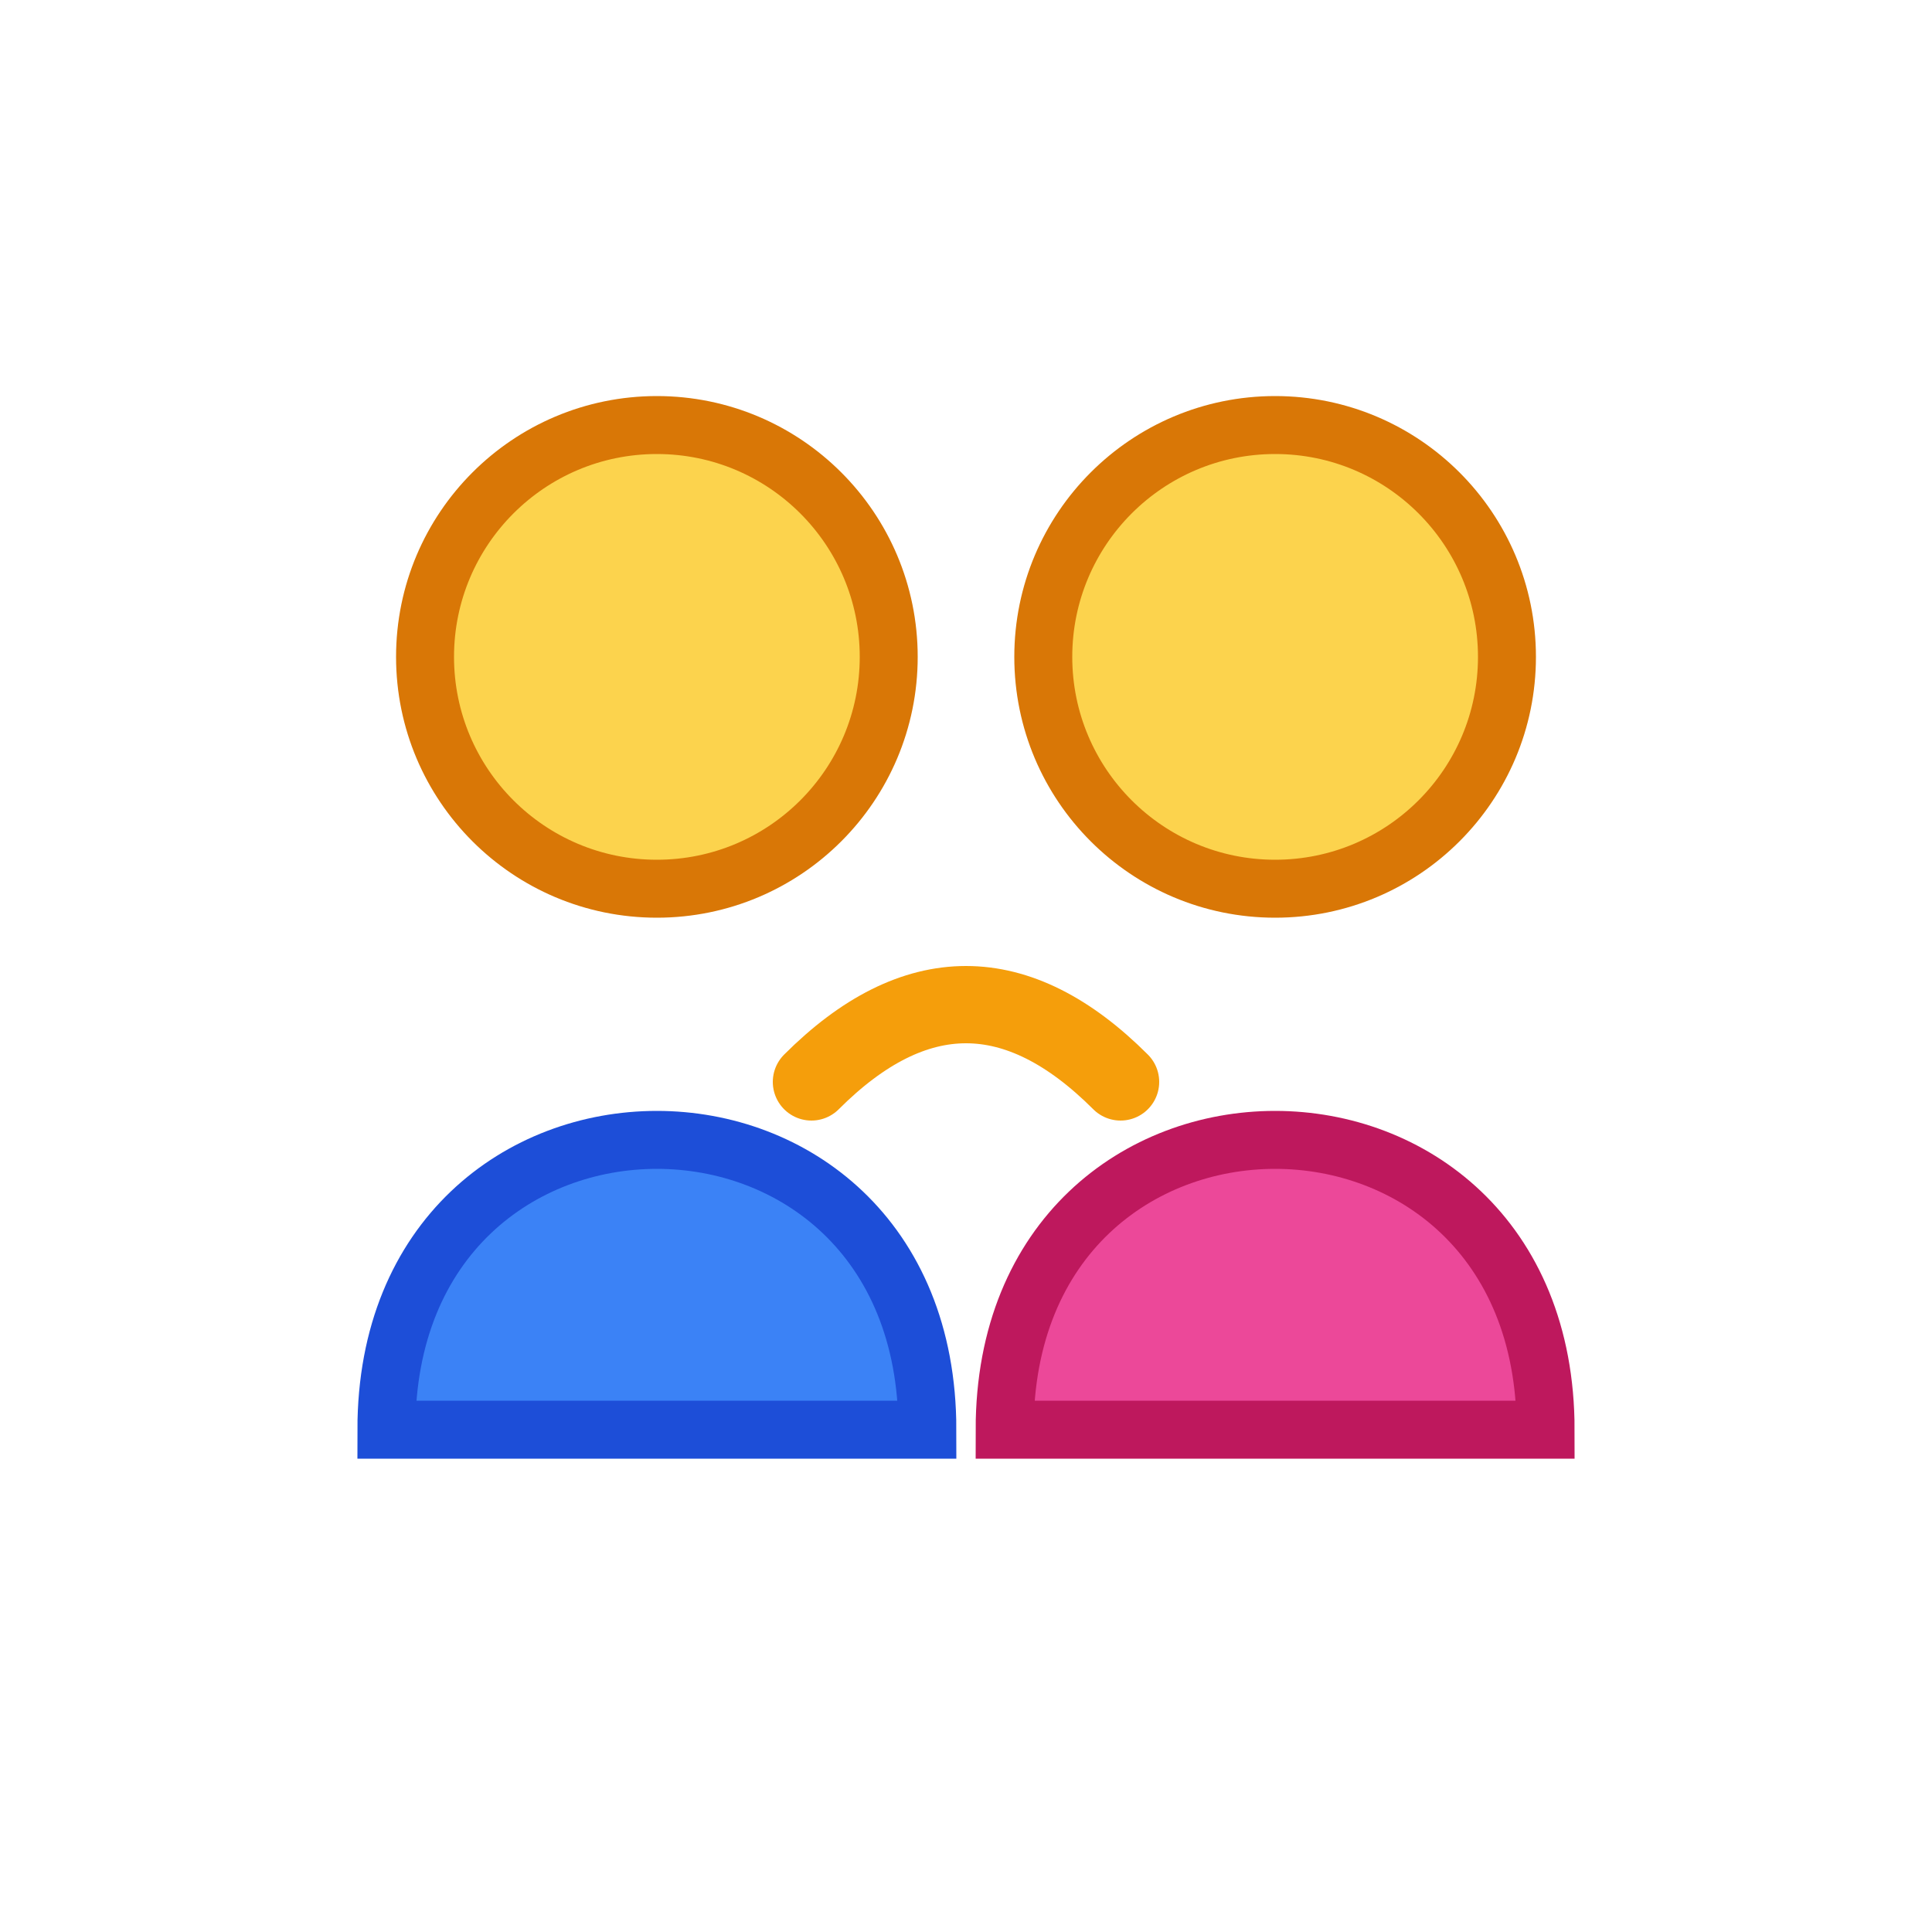
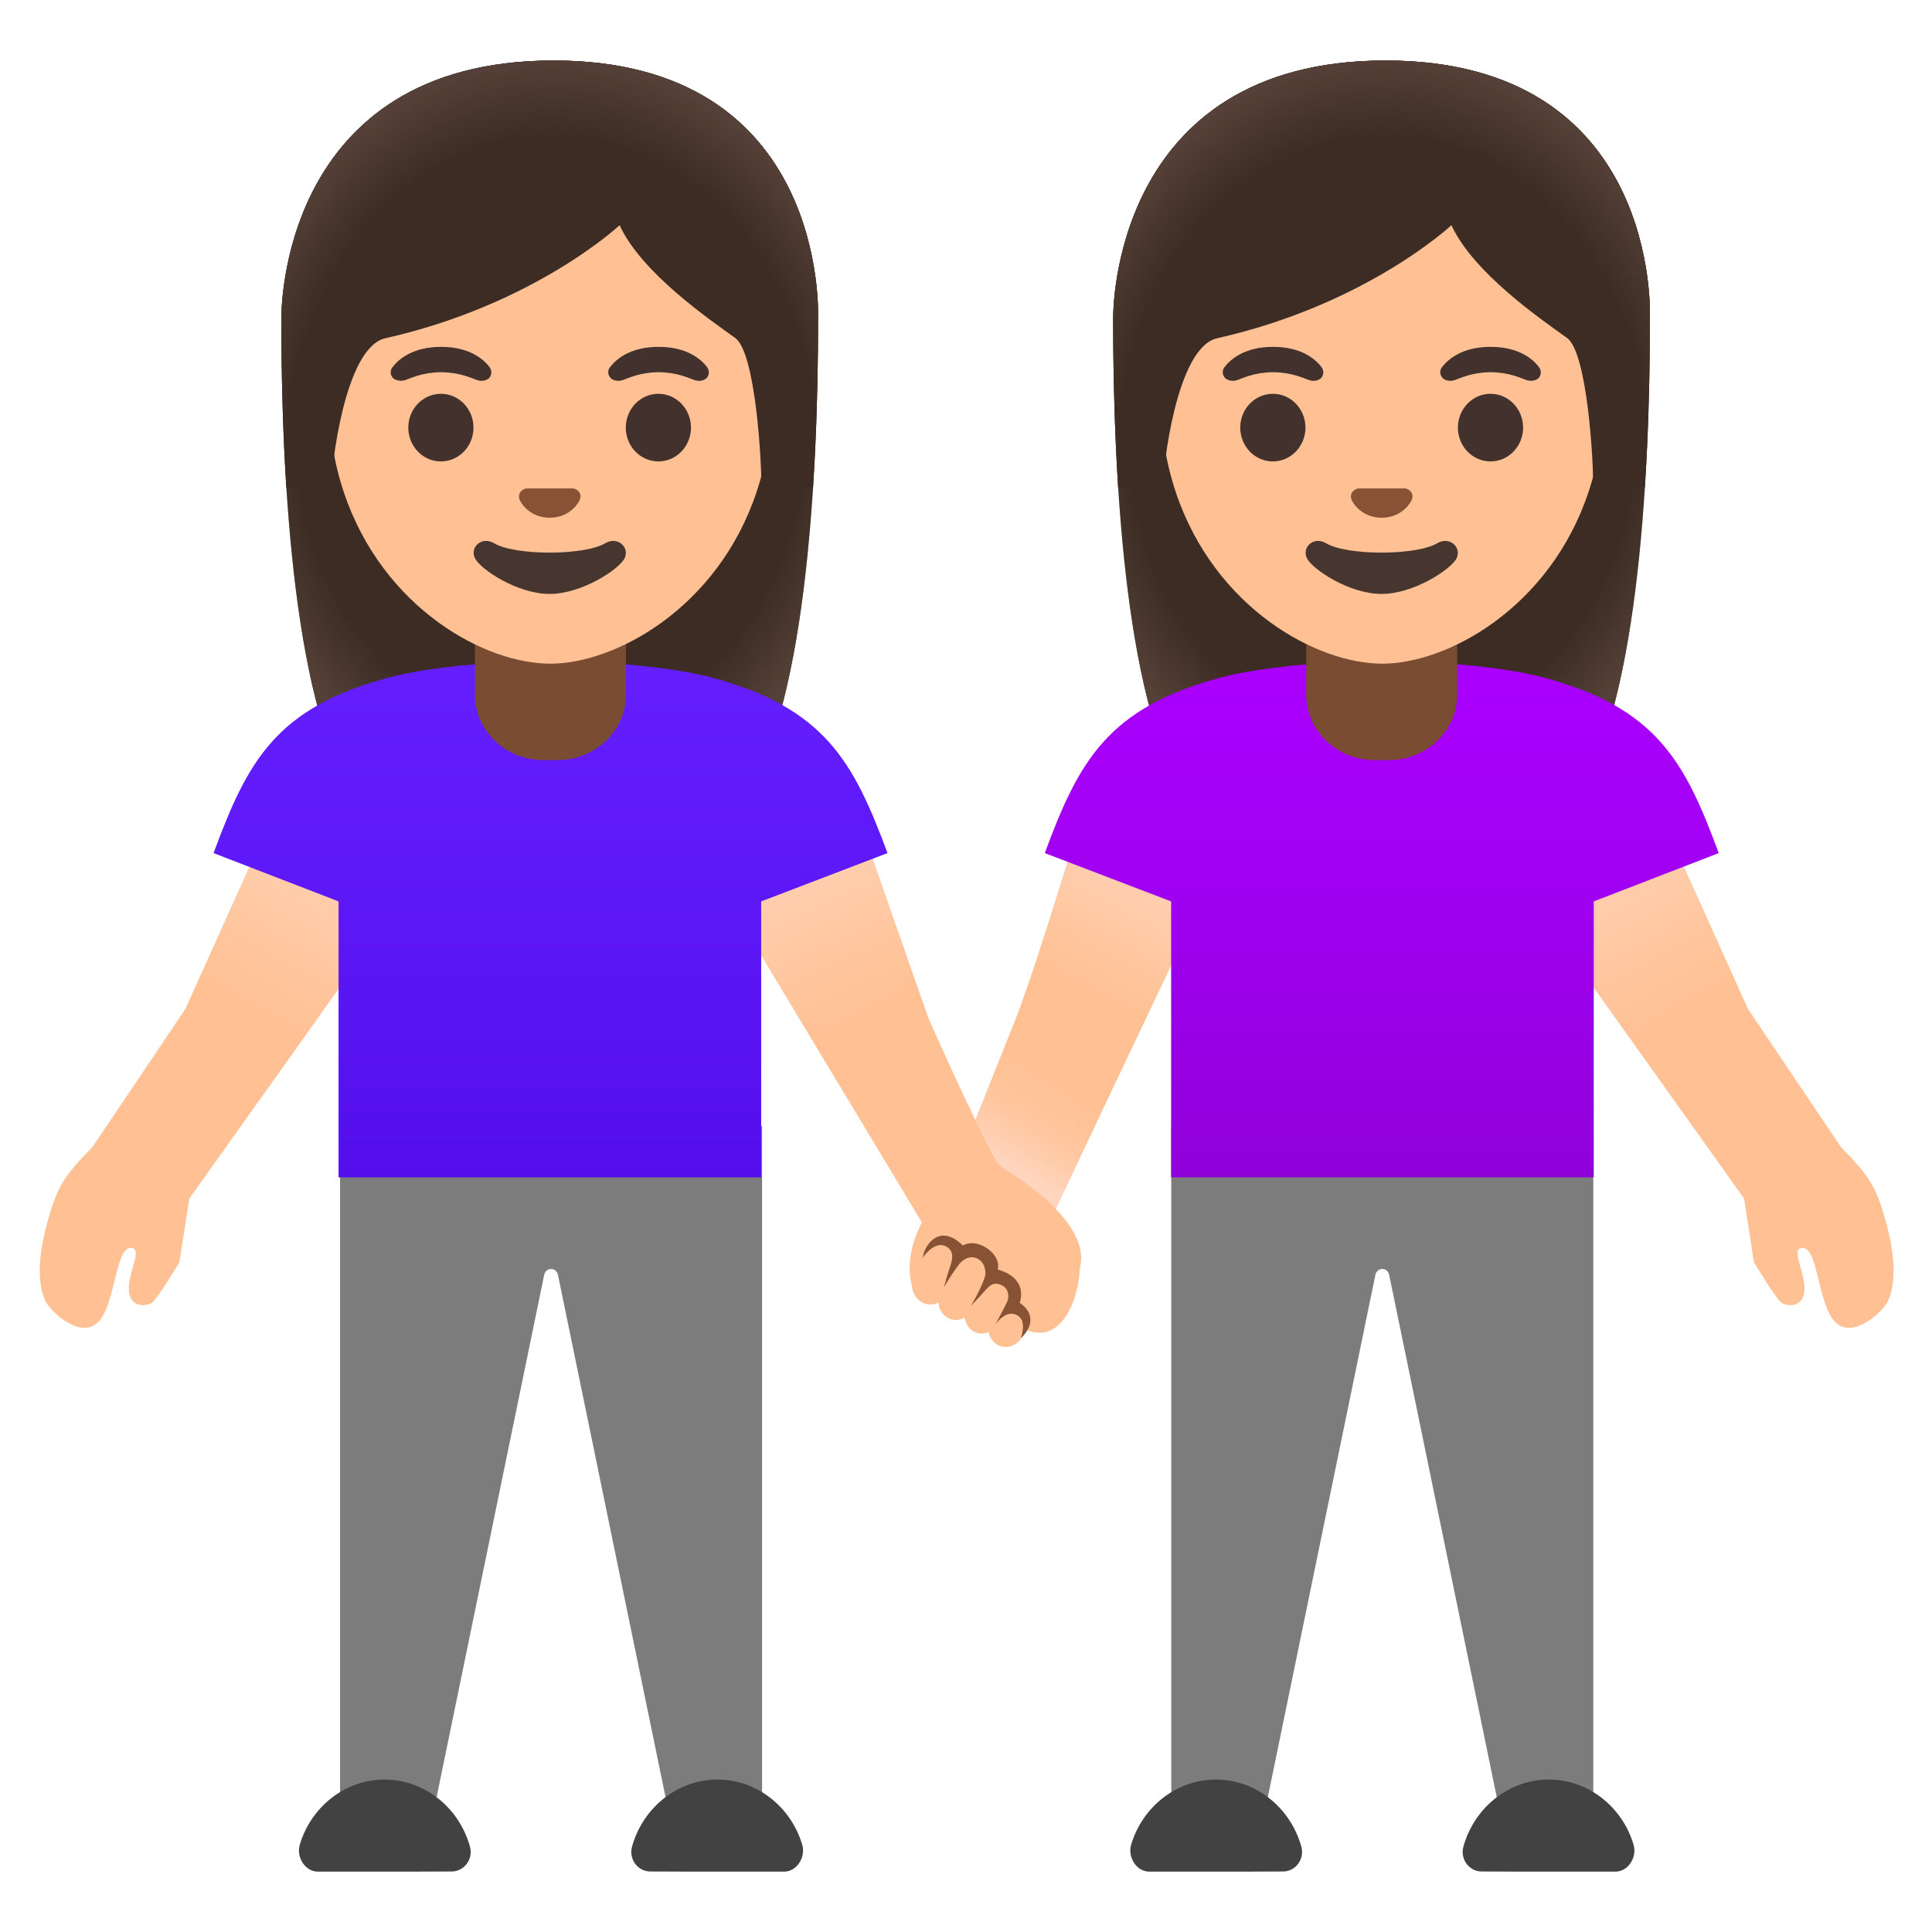
- <svg xmlns="http://www.w3.org/2000/svg" viewBox="0 0 100 100" fill="none">
-   <circle cx="34" cy="34" r="12" fill="#FCD34D" stroke="#D97706" stroke-width="3" />
-   <path d="M20 74 C20 54, 48 54, 48 74 Z" fill="#3B82F6" stroke="#1D4ED8" stroke-width="3" />
-   <circle cx="66" cy="34" r="12" fill="#FCD34D" stroke="#D97706" stroke-width="3" />
-   <path d="M52 74 C52 54, 80 54, 80 74 Z" fill="#EC4899" stroke="#BE185D" stroke-width="3" />
-   <path d="M42 56 Q50 48 58 56" fill="none" stroke="#F59E0B" stroke-width="4" stroke-linecap="round" />
+ <svg xmlns="http://www.w3.org/2000/svg" viewBox="0 0 128 128" aria-hidden="true" role="img" class="iconify iconify--noto" preserveAspectRatio="xMidYMid meet" fill="#000000">
+   <g id="SVGRepo_bgCarrier" stroke-width="0" />
+   <g id="SVGRepo_tracerCarrier" stroke-linecap="round" stroke-linejoin="round" />
+   <g id="SVGRepo_iconCarrier">
+     <path d="M105.56 74.61v48.08h-5.65l-7.87-38.21c-.04-.24-.24-.41-.46-.41s-.42.17-.46.41l-7.87 38.21H77.6V74.61h27.96z" fill="#7c7c7c"> </path>
+     <g fill="#424242">
+       <path d="M102.61 124h4.45c.82-.02 1.41-.96 1.17-1.78c-.74-2.5-2.99-4.32-5.62-4.32c-2.68 0-4.96 1.9-5.66 4.46c-.22.82.39 1.63 1.21 1.63c0 .01 4.45.01 4.45.01z"> </path>
+       <path d="M80.56 124h-4.45c-.82-.02-1.41-.96-1.17-1.78c.74-2.5 2.99-4.32 5.62-4.32c2.68 0 4.96 1.9 5.66 4.46c.22.82-.39 1.63-1.21 1.63c0 .01-4.45.01-4.45.01z"> </path>
+     </g>
+     <linearGradient id="IconifyId17ecdb2904d178eab25738" gradientUnits="userSpaceOnUse" x1="48.373" y1="71.256" x2="65.03" y2="49.223" gradientTransform="scale(-1) rotate(-9.016 -817.514 802.861)">
+       <stop offset="0" stop-color="#ffd5bd"> </stop>
+       <stop offset=".405" stop-color="#ffc194"> </stop>
+     </linearGradient>
+     <path d="M71.96 53s-3.53 11.93-5 15.33l-4.39 11.02c-.7 1.55-.08 3.58 1.39 4.43c1.69.97 4.14.24 4.95-1.53l12.54-26.41l-1.01-3.46l-8.48.62z" fill="url(#IconifyId17ecdb2904d178eab25738)"> </path>
+     <linearGradient id="IconifyId17ecdb2904d178eab25739" gradientUnits="userSpaceOnUse" x1="23.735" y1="74.508" x2="4.276" y2="41.407" gradientTransform="rotate(180 63.732 64)">
+       <stop offset="0" stop-color="#ffd5bd"> </stop>
+       <stop offset=".399" stop-color="#ffc194"> </stop>
+     </linearGradient>
+     <path d="M100.1 54.1l9.7-.6s4.5 10 6 13.33c0 0 4.24 6.32 6.17 9.17c1.88 1.92 2.36 2.62 3.04 5.19c.75 2.83.4 4.38.04 5.06c-.35.69-2.25 2.46-3.42 1.38c-1.24-1.15-1.15-5.22-2.31-4.94c-.6.15.16 1.36.23 2.56s-.85 1.41-1.5 1.08c-.33-.17-1.85-2.71-1.85-2.71l-.65-4.21l-15.13-21.23l-.32-4.08z" fill="url(#IconifyId17ecdb2904d178eab25739)"> </path>
+     <path d="M91.79 4.01c-18.18 0-18.04 16.81-18.04 17.08c0 10.89.83 26.27 5.19 32.32c1.73 2.4 5.07 2.53 5.07 2.53l7.52-.01l7.52.01s3.34-.13 5.07-2.53c4.36-6.05 5.19-21.43 5.19-32.32c.01-.27.66-17.08-17.52-17.08z" fill="#3c2c23"> </path>
+     <radialGradient id="IconifyId17ecdb2904d178eab25740" cx="91.541" cy="99.357" r="21.072" gradientTransform="matrix(1 0 0 -1.1901 0 146.887)" gradientUnits="userSpaceOnUse">
+       <stop offset=".794" stop-color="#554138" stop-opacity="0"> </stop>
+       <stop offset="1" stop-color="#554138"> </stop>
+     </radialGradient>
+     <path d="M91.79 4.01c-18.18 0-18.04 16.81-18.04 17.08c0 10.89.83 26.27 5.19 32.32c1.73 2.4 5.07 2.53 5.07 2.53l7.52-.01l7.52.01s3.34-.13 5.07-2.53c4.36-6.05 5.19-21.43 5.19-32.32c.01-.27.66-17.08-17.52-17.08z" fill="url(#IconifyId17ecdb2904d178eab25740)"> </path>
+     <linearGradient id="IconifyId17ecdb2904d178eab25741" gradientUnits="userSpaceOnUse" x1="35.917" y1="84.186" x2="35.917" y2="50" gradientTransform="rotate(180 63.732 64)">
+       <stop offset="0" stop-color="#a0f"> </stop>
+       <stop offset=".419" stop-color="#a100f2"> </stop>
+       <stop offset="1" stop-color="#9000d9"> </stop>
+     </linearGradient>
+     <path d="M80.94 44.87c2.42-.64 6.65-1.06 10.65-1.06c4-.01 8.19.42 10.61 1.06c7.55 2.01 9.42 5.56 11.67 11.65l-8.28 3.2V78h-28V59.72l-8.37-3.2c2.25-6.09 4.17-9.64 11.72-11.65z" fill="url(#IconifyId17ecdb2904d178eab25741)"> </path>
+     <path d="M91.54 40.72h-5v5.3c0 2.4 2.04 4.34 4.54 4.34H92c2.51 0 4.54-1.94 4.54-4.34v-5.3h-5z" fill="#7a4c32"> </path>
+     <path d="M91.57 8.39c7.63 0 14.69 5.67 14.69 17.7c0 9.66-5.98 15.38-11.19 17.22c-1.24.44-2.44.66-3.5.66s-2.25-.22-3.48-.65c-5.21-1.83-11.21-7.55-11.21-17.23c0-12.03 7.06-17.7 14.69-17.7z" fill="#ffc194"> </path>
+     <path d="M87.85 35.99c1.4.83 5.97.83 7.37 0c.8-.48 1.62.25 1.29.98c-.33.72-2.82 2.38-4.98 2.38c-2.16 0-4.62-1.66-4.95-2.38c-.34-.73.47-1.46 1.27-.98z" fill="#473530"> </path>
+     <path d="M89.85 32.4c.05-.02.09-.03.14-.04h3.1c.05.01.1.02.14.04c.28.11.44.4.3.72c-.13.31-.75 1.18-1.99 1.18s-1.86-.87-1.99-1.18c-.14-.31.02-.6.3-.72z" fill="#875334"> </path>
+     <g fill="#42312c">
+       <ellipse cx="98.75" cy="28.33" rx="2.16" ry="2.24"> </ellipse>
+       <ellipse cx="84.33" cy="28.33" rx="2.16" ry="2.24"> </ellipse>
+     </g>
+     <g fill="#42312c">
+       <path d="M95.54 24.32c.41-.54 1.36-1.34 3.21-1.34s2.8.79 3.21 1.34c.18.24.14.52.01.69c-.12.16-.46.3-.84.17c-.38-.13-1.13-.51-2.37-.52c-1.25.01-1.99.39-2.37.52c-.38.13-.73-.01-.84-.17a.54.54 0 0 1-.01-.69z"> </path>
+       <path d="M81.13 24.32c.41-.54 1.36-1.34 3.21-1.34s2.8.79 3.21 1.34c.18.24.14.52.01.69c-.12.16-.46.3-.84.17c-.38-.13-1.13-.51-2.37-.52c-1.25.01-1.99.39-2.37.52c-.38.13-.73-.01-.84-.17a.54.54 0 0 1-.01-.69z"> </path>
+     </g>
+     <linearGradient id="IconifyId17ecdb2904d178eab25742" gradientUnits="userSpaceOnUse" x1="66.865" y1="50.923" x2="70.29" y2="56.52" gradientTransform="matrix(1 0 0 -1 0 128)">
+       <stop offset="0" stop-color="#ffd5bd"> </stop>
+       <stop offset="1" stop-color="#ffc194" stop-opacity="0"> </stop>
+     </linearGradient>
+     <path fill="url(#IconifyId17ecdb2904d178eab25742)" d="M66.37 69.83l-1.78 4.46l1.44 2.76l3.91 3.07l3.67-7.74z"> </path>
+     <g>
+       <path d="M91.79 4.01c-18.18 0-18.04 16.81-18.04 17.08c0 3.44.08 7.33.33 11.23l2.98-.01c-.03-1.29.88-9.3 3.58-9.9c9.91-2.23 15.52-7.49 15.52-7.49c1.46 3.18 6.02 6.29 7.66 7.47c1.35.97 1.76 8.22 1.73 9.92h3.42c0-.02.01-.05.01-.07c.25-3.88.33-7.74.33-11.16c.01-.26.66-17.07-17.52-17.07z" fill="#3c2c23"> </path>
+       <radialGradient id="IconifyId17ecdb2904d178eab25743" cx="91.688" cy="97.573" r="22.073" gradientTransform="matrix(1 0 0 -1.2135 0 148.833)" gradientUnits="userSpaceOnUse">
+         <stop offset=".794" stop-color="#554138" stop-opacity="0"> </stop>
+         <stop offset="1" stop-color="#554138"> </stop>
+       </radialGradient>
+       <path d="M91.79 4.01c-18.18 0-18.04 16.81-18.04 17.08c0 3.44.08 7.33.33 11.23l2.98-.01c-.03-1.29.88-9.3 3.58-9.9c9.91-2.23 15.52-7.49 15.52-7.49c1.46 3.18 6.02 6.29 7.66 7.47c1.35.97 1.76 8.22 1.73 9.92h3.42c0-.02.01-.05.01-.07c.25-3.88.33-7.74.33-11.16c.01-.26.66-17.07-17.52-17.07z" fill="url(#IconifyId17ecdb2904d178eab25743)"> </path>
+     </g>
+     <g>
+       <path d="M22.53 74.61v48.08h5.65l7.87-38.21c.04-.24.24-.41.46-.41s.42.17.46.41l7.87 38.21h5.65V74.61H22.53z" fill="#7c7c7c"> </path>
+       <g fill="#424242">
+         <path d="M25.48 124h-4.45c-.82-.02-1.41-.96-1.17-1.78c.74-2.5 2.99-4.32 5.62-4.32c2.68 0 4.96 1.9 5.66 4.46c.22.82-.39 1.63-1.21 1.63c0 .01-4.45.01-4.45.01z"> </path>
+         <path d="M47.53 124h4.45c.82-.02 1.41-.96 1.17-1.78c-.74-2.5-2.99-4.32-5.62-4.32c-2.68 0-4.96 1.9-5.66 4.46c-.22.82.39 1.63 1.21 1.63c0 .01 4.45.01 4.45.01z"> </path>
+       </g>
+       <linearGradient id="IconifyId17ecdb2904d178eab25744" gradientUnits="userSpaceOnUse" x1="65.262" y1="74.507" x2="45.803" y2="41.406" gradientTransform="matrix(1 0 0 -1 -40.898 128)">
+         <stop offset="0" stop-color="#ffd5bd"> </stop>
+         <stop offset=".397" stop-color="#ffc194"> </stop>
+       </linearGradient>
+       <path d="M27.99 54.1l-9.7-.6s-4.5 10-6 13.33c0 0-4.24 6.32-6.17 9.17c-1.88 1.92-2.36 2.62-3.04 5.19c-.75 2.83-.4 4.38-.04 5.06s2.25 2.46 3.42 1.38c1.24-1.15 1.15-5.22 2.31-4.94c.6.15-.16 1.36-.23 2.56s.85 1.41 1.5 1.08c.33-.17 1.85-2.71 1.85-2.71l.65-4.21l15.13-21.24l.32-4.07z" fill="url(#IconifyId17ecdb2904d178eab25744)"> </path>
+       <linearGradient id="IconifyId17ecdb2904d178eab25745" gradientUnits="userSpaceOnUse" x1="143.186" y1="53.383" x2="123.586" y2="86.725" gradientTransform="scale(-1 1) rotate(-4.985 40.38 2284.562)">
+         <stop offset="0" stop-color="#ffd5bd"> </stop>
+         <stop offset=".401" stop-color="#ffc194"> </stop>
+       </linearGradient>
+       <path d="M46.93 57.48l14.15 23.51s-1.53 2.62-.39 4.91c1.6 1.15 2.32-2.27 2.94-2.36c1.19-.18 3.08 4.56 4.34 4.56c2.41 1.04 3.53-2.18 3.57-4.08c.91-3.31-5.37-6.79-5.37-6.79c-1.68-3-4.67-9.8-4.67-9.8c-1.21-3.45-4.82-13.8-4.82-13.8l-9.71-.25l-.04 4.1z" fill="url(#IconifyId17ecdb2904d178eab25745)"> </path>
+       <path d="M36.67 4.01c-18.18 0-18.03 16.81-18.03 17.08c0 10.89.83 26.27 5.19 32.32c1.73 2.4 5.07 2.53 5.07 2.53l7.52-.01l7.52.01s3.34-.13 5.07-2.53c4.36-6.05 5.19-21.43 5.19-32.32c0-.27.65-17.08-17.53-17.08z" fill="#3c2c23"> </path>
+       <radialGradient id="IconifyId17ecdb2904d178eab25746" cx="36.418" cy="99.357" r="21.072" gradientTransform="matrix(1 0 0 -1.1901 0 146.887)" gradientUnits="userSpaceOnUse">
+         <stop offset=".794" stop-color="#554138" stop-opacity="0"> </stop>
+         <stop offset="1" stop-color="#554138"> </stop>
+       </radialGradient>
+       <path d="M36.67 4.01c-18.18 0-18.03 16.81-18.03 17.08c0 10.89.83 26.27 5.19 32.32c1.73 2.4 5.07 2.53 5.07 2.53l7.52-.01l7.52.01s3.34-.13 5.07-2.53c4.36-6.05 5.19-21.43 5.19-32.32c0-.27.65-17.08-17.53-17.08z" fill="url(#IconifyId17ecdb2904d178eab25746)"> </path>
+       <linearGradient id="IconifyId17ecdb2904d178eab25747" gradientUnits="userSpaceOnUse" x1="77.364" y1="84.186" x2="77.364" y2="50" gradientTransform="matrix(1 0 0 -1 -40.898 128)">
+         <stop offset="0" stop-color="#651fff"> </stop>
+         <stop offset=".705" stop-color="#5914f2"> </stop>
+         <stop offset="1" stop-color="#530eeb"> </stop>
+       </linearGradient>
+       <path d="M47.08 44.87c-2.42-.64-6.65-1.06-10.65-1.06c-4-.01-8.19.42-10.61 1.06c-7.55 2.01-9.42 5.56-11.67 11.65l8.28 3.2V78h28V59.72l8.37-3.2c-2.26-6.09-4.18-9.64-11.72-11.65z" fill="url(#IconifyId17ecdb2904d178eab25747)"> </path>
+       <path d="M36.47 40.72h5v5.3c0 2.4-2.03 4.34-4.55 4.34h-.91c-2.51 0-4.55-1.94-4.55-4.34v-5.3h5.01z" fill="#7a4c32"> </path>
+       <path d="M36.45 8.39c7.63 0 14.69 5.67 14.69 17.7c0 9.66-5.98 15.38-11.19 17.22c-1.24.44-2.44.66-3.5.66s-2.25-.22-3.48-.65c-5.21-1.83-11.21-7.55-11.21-17.23c0-12.03 7.06-17.7 14.69-17.7z" fill="#ffc194"> </path>
+       <path d="M32.73 35.99c1.4.83 5.97.83 7.37 0c.8-.48 1.62.25 1.29.98c-.33.72-2.82 2.38-4.98 2.38c-2.16 0-4.62-1.66-4.95-2.38c-.34-.73.47-1.46 1.27-.98z" fill="#473530"> </path>
+       <path d="M34.73 32.4c.05-.02.09-.03.14-.04h3.1c.05.01.1.02.14.04c.28.11.44.4.3.72s-.75 1.18-1.99 1.18s-1.86-.87-1.99-1.18s.02-.6.3-.72z" fill="#875334"> </path>
+       <g fill="#42312c">
+         <ellipse cx="43.62" cy="28.33" rx="2.16" ry="2.24"> </ellipse>
+         <ellipse cx="29.21" cy="28.33" rx="2.16" ry="2.24"> </ellipse>
+       </g>
+       <g fill="#42312c">
+         <path d="M40.42 24.32c.41-.54 1.36-1.34 3.21-1.34s2.8.79 3.21 1.34c.18.24.14.52.01.69c-.12.16-.46.3-.84.17c-.38-.13-1.13-.51-2.37-.52c-1.25.01-1.99.39-2.37.52c-.38.13-.73-.01-.84-.17a.528.528 0 0 1-.01-.69z"> </path>
+         <path d="M26.01 24.32c.41-.54 1.36-1.34 3.21-1.34c1.84 0 2.8.79 3.21 1.34c.18.24.14.52.01.69c-.12.16-.46.3-.84.17c-.38-.13-1.13-.51-2.37-.52c-1.25.01-1.99.39-2.37.52c-.4.12-.75-.02-.86-.18a.54.54 0 0 1 .01-.68z"> </path>
+       </g>
+       <g>
+         <path d="M36.67 4.01c-18.18 0-18.03 16.81-18.03 17.08c0 3.44.08 7.33.33 11.23l2.98-.01c-.02-1.29.88-9.3 3.58-9.9c9.91-2.23 15.52-7.49 15.52-7.49c1.46 3.18 6.02 6.29 7.66 7.47c1.35.97 1.76 8.22 1.73 9.92h3.42c0-.02.01-.05.01-.07c.25-3.88.33-7.74.33-11.16c0-.26.65-17.07-17.53-17.07z" fill="#3c2c23"> </path>
+         <radialGradient id="IconifyId17ecdb2904d178eab25748" cx="36.566" cy="97.573" r="22.073" gradientTransform="matrix(1 0 0 -1.2135 0 148.833)" gradientUnits="userSpaceOnUse">
+           <stop offset=".794" stop-color="#554138" stop-opacity="0"> </stop>
+           <stop offset="1" stop-color="#554138"> </stop>
+         </radialGradient>
+         <path d="M36.67 4.01c-18.18 0-18.03 16.81-18.03 17.08c0 3.44.08 7.33.33 11.23l2.98-.01c-.02-1.29.88-9.3 3.58-9.9c9.91-2.23 15.52-7.49 15.52-7.49c1.46 3.18 6.02 6.29 7.66 7.47c1.35.97 1.76 8.22 1.73 9.92h3.42c0-.02.01-.05.01-.07c.25-3.88.33-7.74.33-11.16c0-.26.65-17.07-17.53-17.07z" fill="url(#IconifyId17ecdb2904d178eab25748)"> </path>
+       </g>
+     </g>
+     <g>
+       <path d="M67.34 86.4c-.16-.07-.32-.11-.5-.11c-.04 0-.07.01-.11.02l.05-.1c.28-.62.04-1.36-.55-1.66c-.16-.08-.33-.12-.51-.12c-.07 0-.14.02-.21.03c.25-.6.03-1.31-.53-1.61c-.17-.09-.35-.14-.54-.14c-.26 0-.51.1-.71.26c-.07-.37-.29-.72-.66-.91c-.17-.09-.35-.13-.53-.13c-.46 0-.87.27-1.07.7l-.92 1.96c-.29.62-.05 1.39.58 1.71c.17.09.35.13.54.13c.19 0 .36-.06.52-.14c.01.1 0 .2.03.29c.1.32.3.58.58.73c.17.09.35.14.54.14c.21 0 .4-.06.57-.16c.06.39.27.76.63.94c.16.08.33.12.51.12c.16 0 .31-.04.44-.11c.08.38.3.72.65.89c.16.07.32.11.5.11c.47 0 .9-.29 1.09-.74l.18-.42c.3-.63.03-1.39-.57-1.68z" fill="#ffc194"> </path>
+       <path d="M67.56 86.32c.54-1.78-1.46-2.21-1.46-2.21c.28-1.01-1.32-2.17-2.31-1.59c-1.48-1.48-2.52-.13-2.66.81c0 0 .74-1.13 1.51-.77c.52.24.51.74.35 1.22c-.25.75-.46 1.51-.46 1.51s.56-.95 1.04-1.56c.16-.21.67-.63 1.21-.33c.54.29.55.96.47 1.2c-.26.82-.93 1.92-.93 1.92s.5-.51.92-.99c.33-.38.61-.62 1.11-.39c.54.25.51.86.35 1.17c-.33.66-.76 1.45-.76 1.45s.78-1.19 1.59-.52c.51.43.06 1.48.12 1.42c1.44-1.46-.09-2.34-.09-2.34z" fill="#875334"> </path>
+     </g>
+   </g>
</svg>
